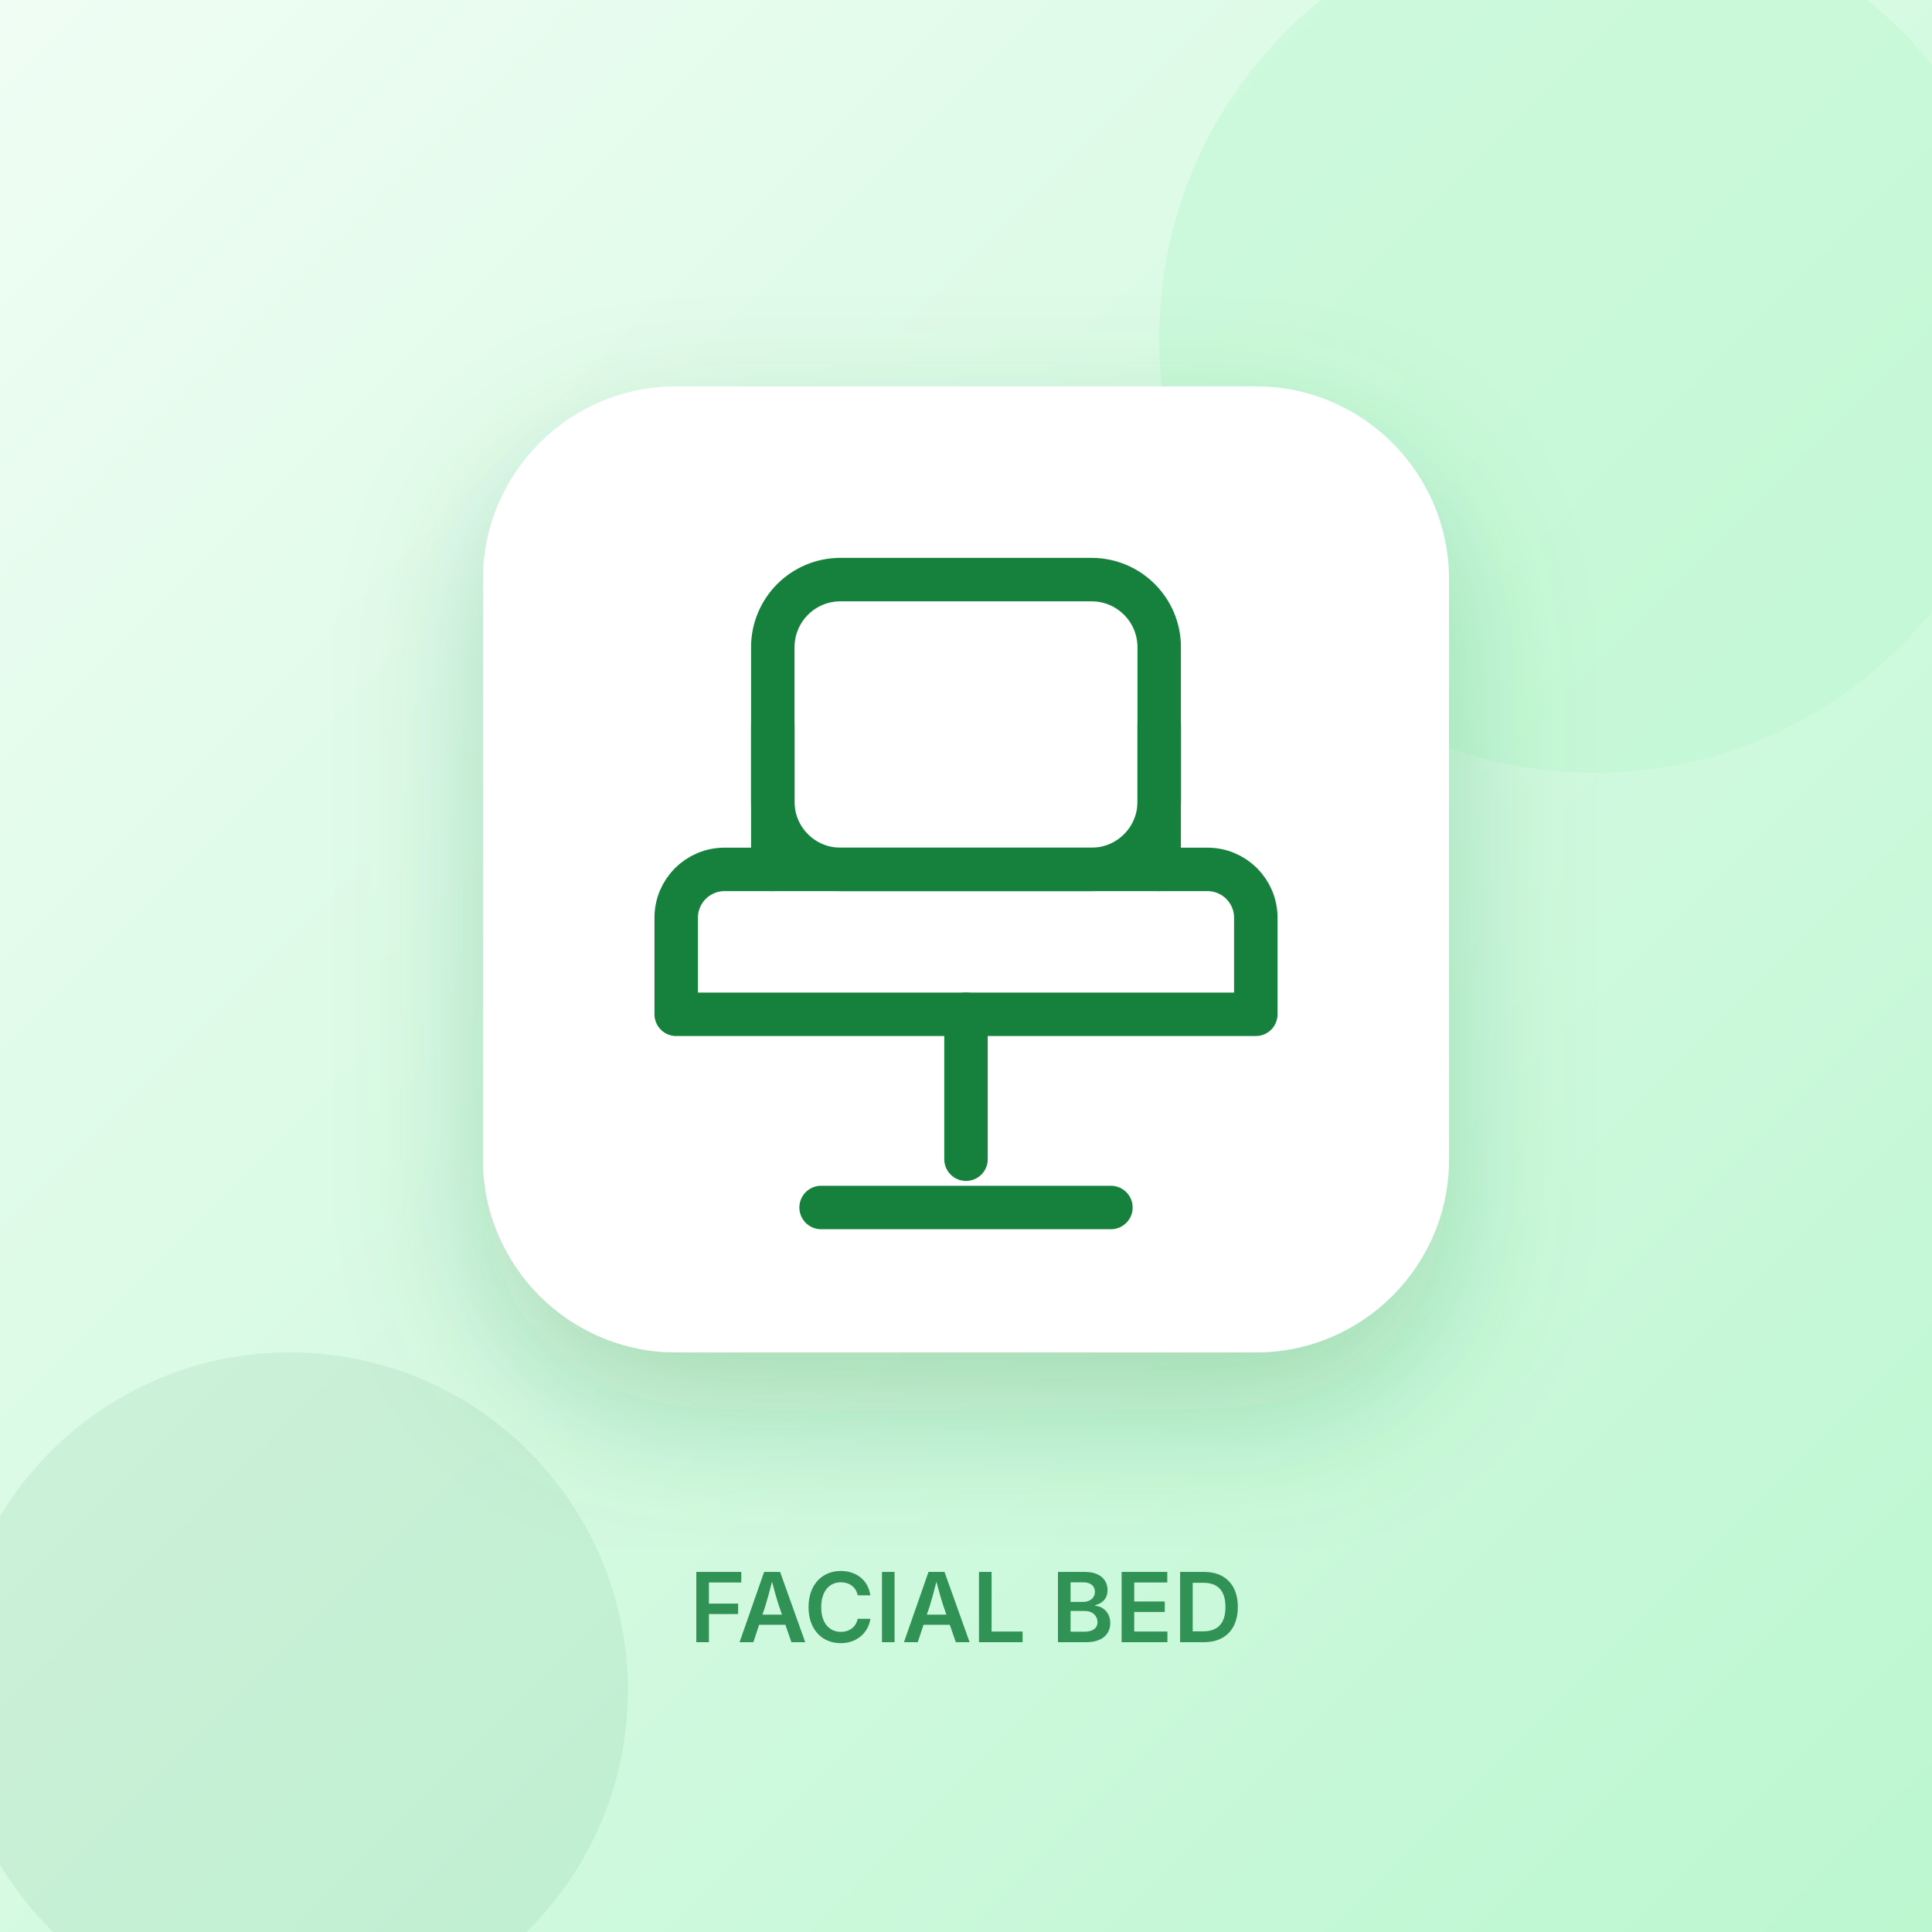
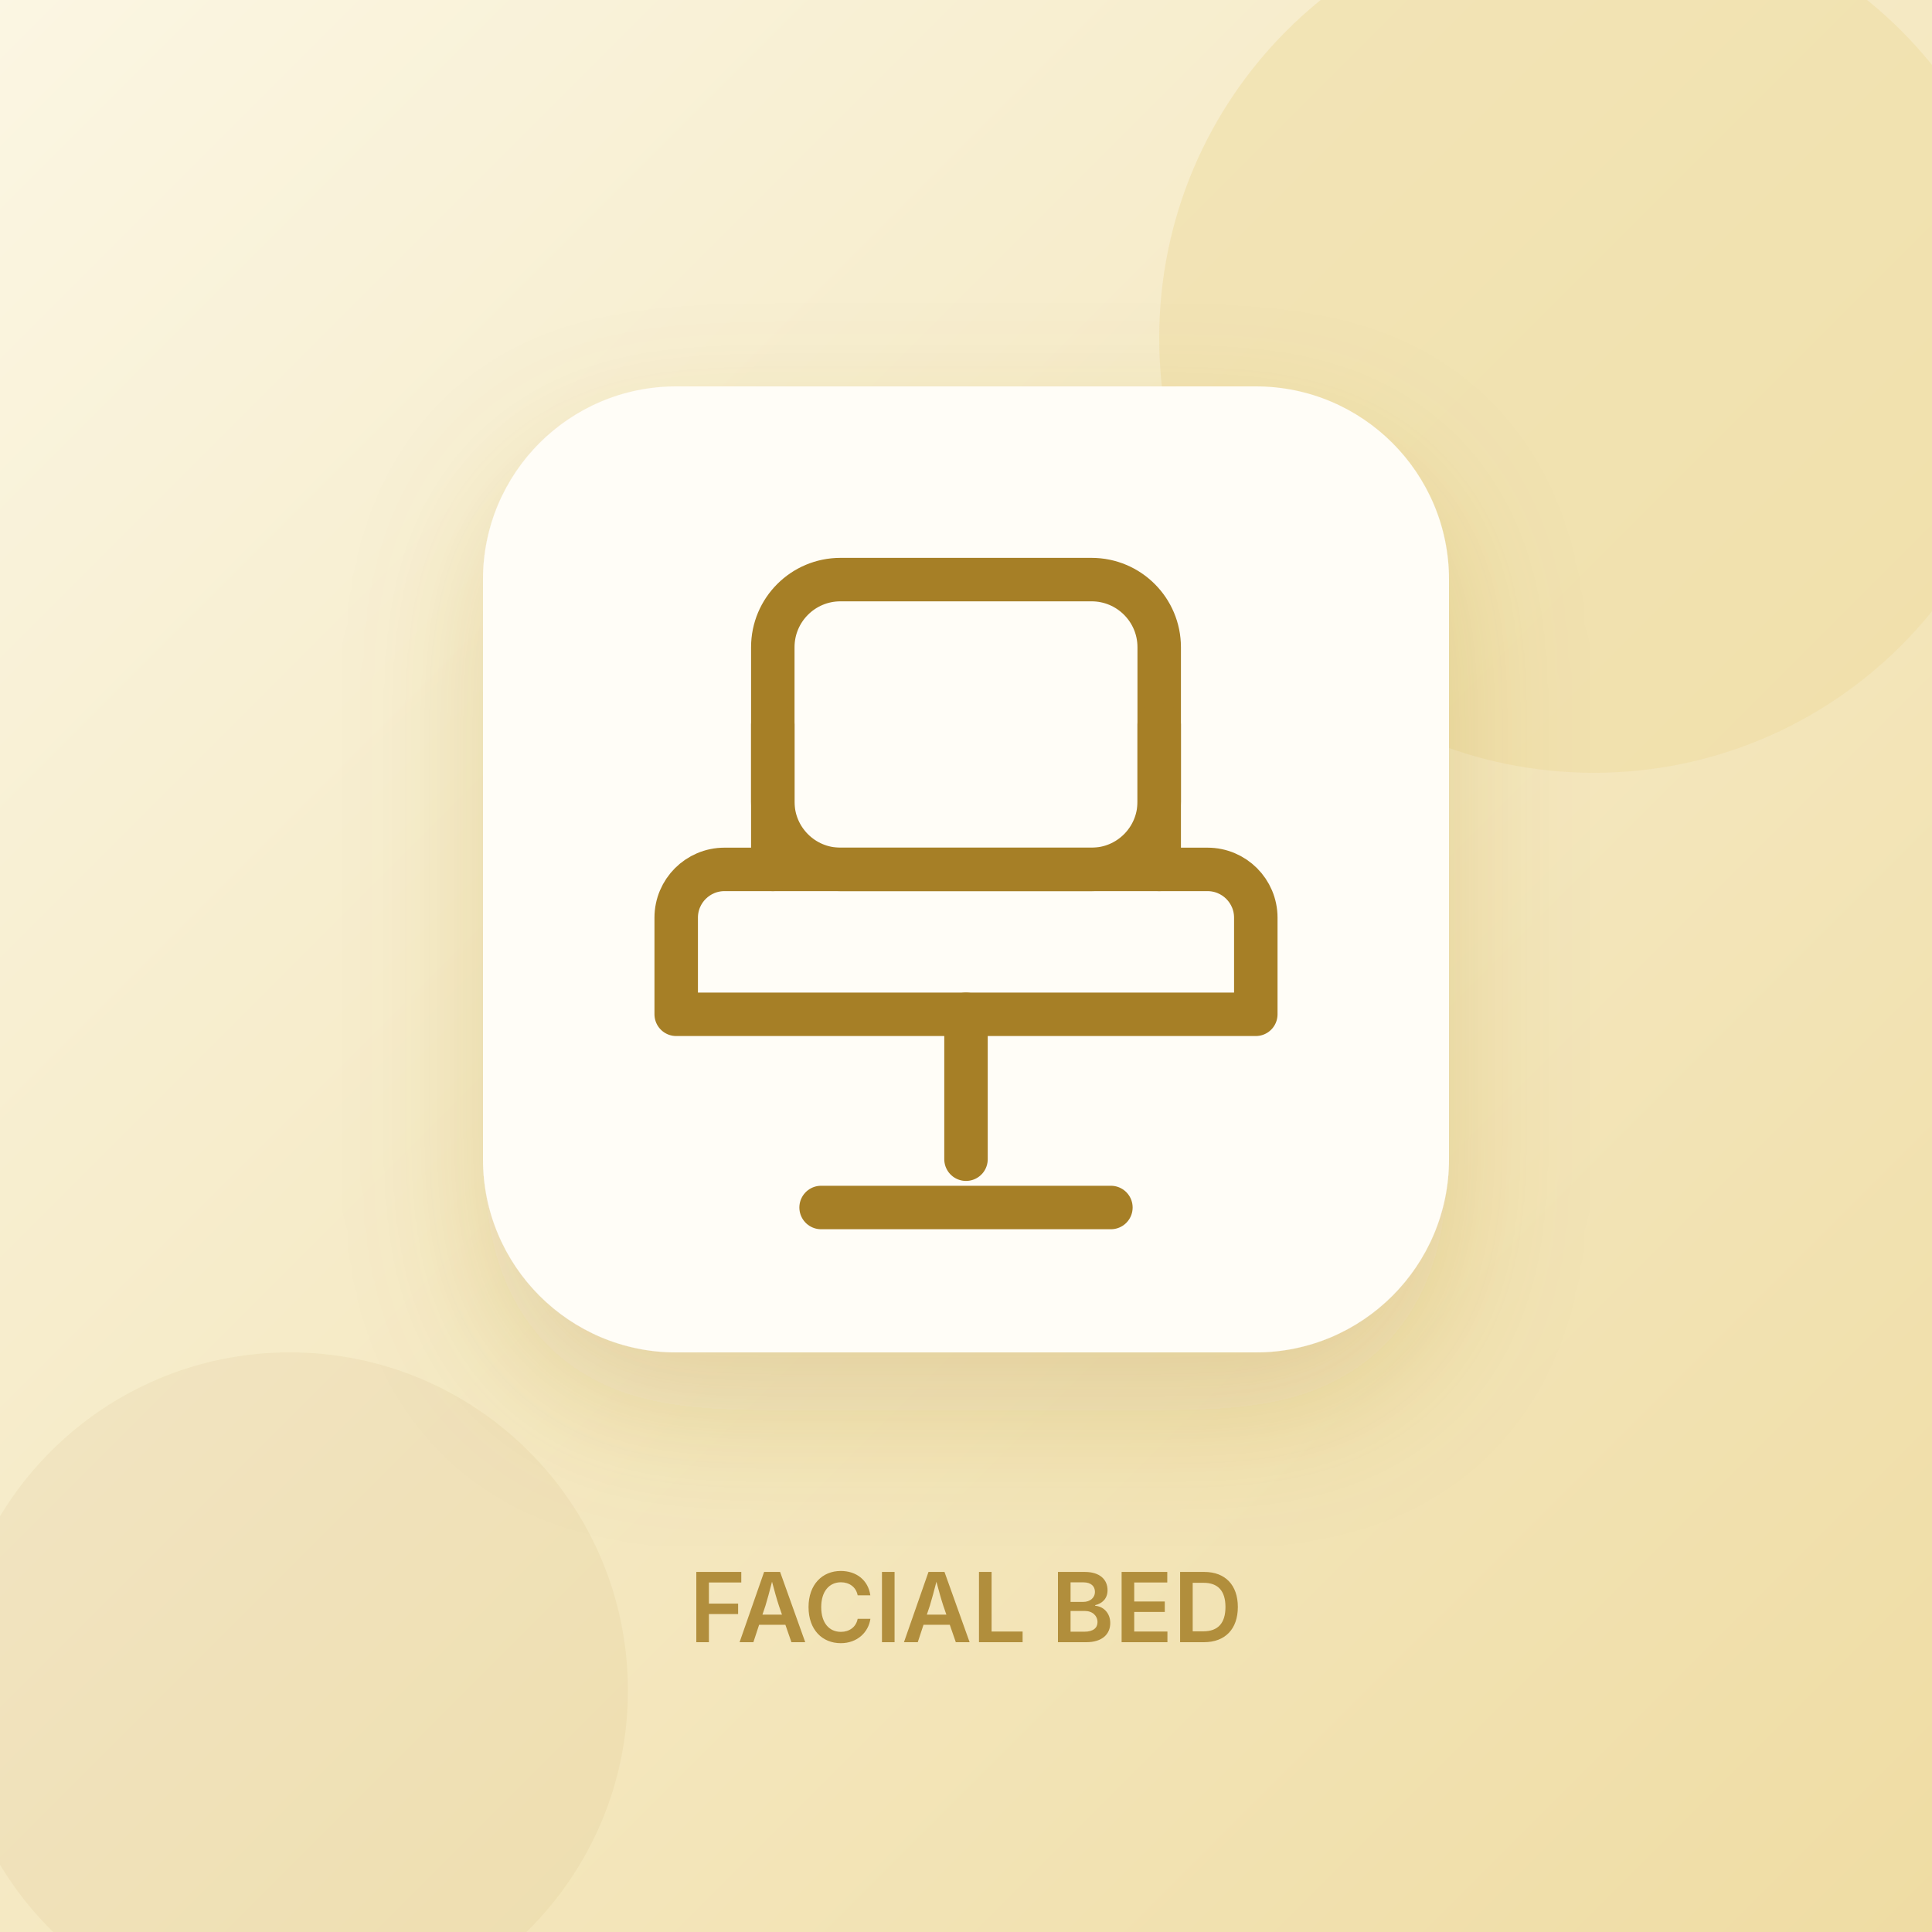
<svg xmlns="http://www.w3.org/2000/svg" viewBox="0 0 400 400" width="400" height="400">
  <defs>
    <linearGradient id="g" x1="0" y1="0" x2="1" y2="1">
-       <stop offset="0" stop-color="#f0fdf4" />
-       <stop offset="1" stop-color="#bbf7d0" />
+       <stop offset="0" stop-color="#fbf6e3" />
+       <stop offset="1" stop-color="#efdca3" />
    </linearGradient>
    <filter id="s" x="-20%" y="-20%" width="140%" height="140%">
-       <feDropShadow dx="0" dy="12" stdDeviation="14" flood-color="#15803d" flood-opacity="0.25" />
+       <feDropShadow dx="0" dy="12" stdDeviation="14" flood-color="#a67f27" flood-opacity="0.22" />
    </filter>
  </defs>
  <rect width="400" height="400" fill="url(#g)" />
-   <circle cx="330" cy="70" r="90" fill="#bbf7d0" opacity="0.5" />
-   <circle cx="60" cy="350" r="70" fill="#15803d" opacity="0.08" />
+   <circle cx="330" cy="70" r="90" fill="#efdca3" opacity="0.55" />
+   <circle cx="60" cy="350" r="70" fill="#a67f27" opacity="0.07" />
  <g transform="translate(100 80)" filter="url(#s)">
-     <rect x="0" y="0" width="200" height="200" rx="40" fill="#fff" />
-     <g fill="none" stroke="#15803d" stroke-width="9" stroke-linecap="round" stroke-linejoin="round">
+     <rect x="0" y="0" width="200" height="200" rx="40" fill="#fffdf7" />
+     <g fill="none" stroke="#a67f27" stroke-width="9" stroke-linecap="round" stroke-linejoin="round">
      <rect x="60" y="40" width="80" height="60" rx="14" />
      <path d="M50 100h100a10 10 0 0 1 10 10v20H40v-20a10 10 0 0 1 10-10z" />
      <path d="M100 130v30M70 170h60M60 100V70M140 100V70" />
    </g>
  </g>
-   <text x="200" y="340" text-anchor="middle" font-family="Inter, Arial, sans-serif" font-size="20" font-weight="600" fill="#15803d" opacity="0.85">FACIAL BED</text>
+   <text x="200" y="340" text-anchor="middle" font-family="Inter, Arial, sans-serif" font-size="20" font-weight="600" fill="#a67f27" opacity="0.85">FACIAL BED</text>
</svg>
